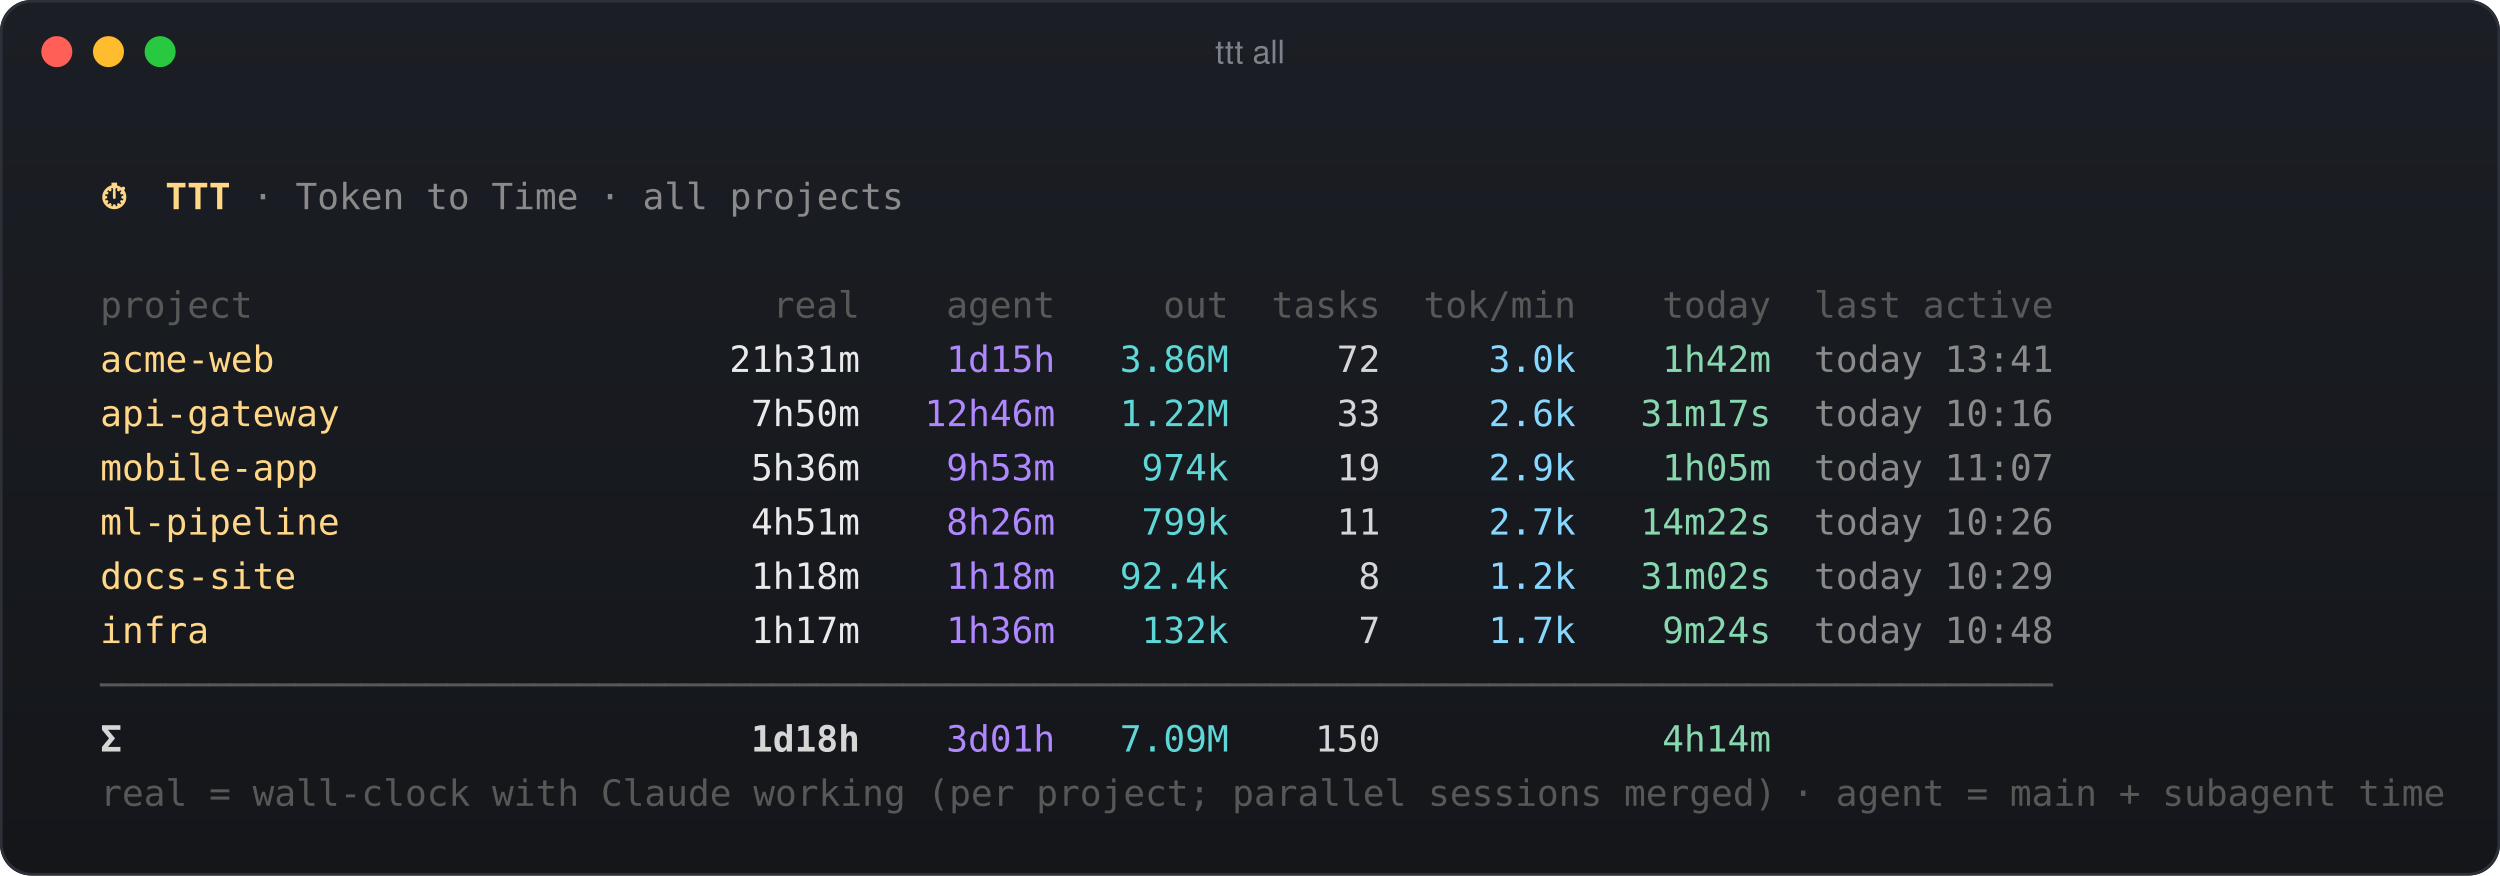
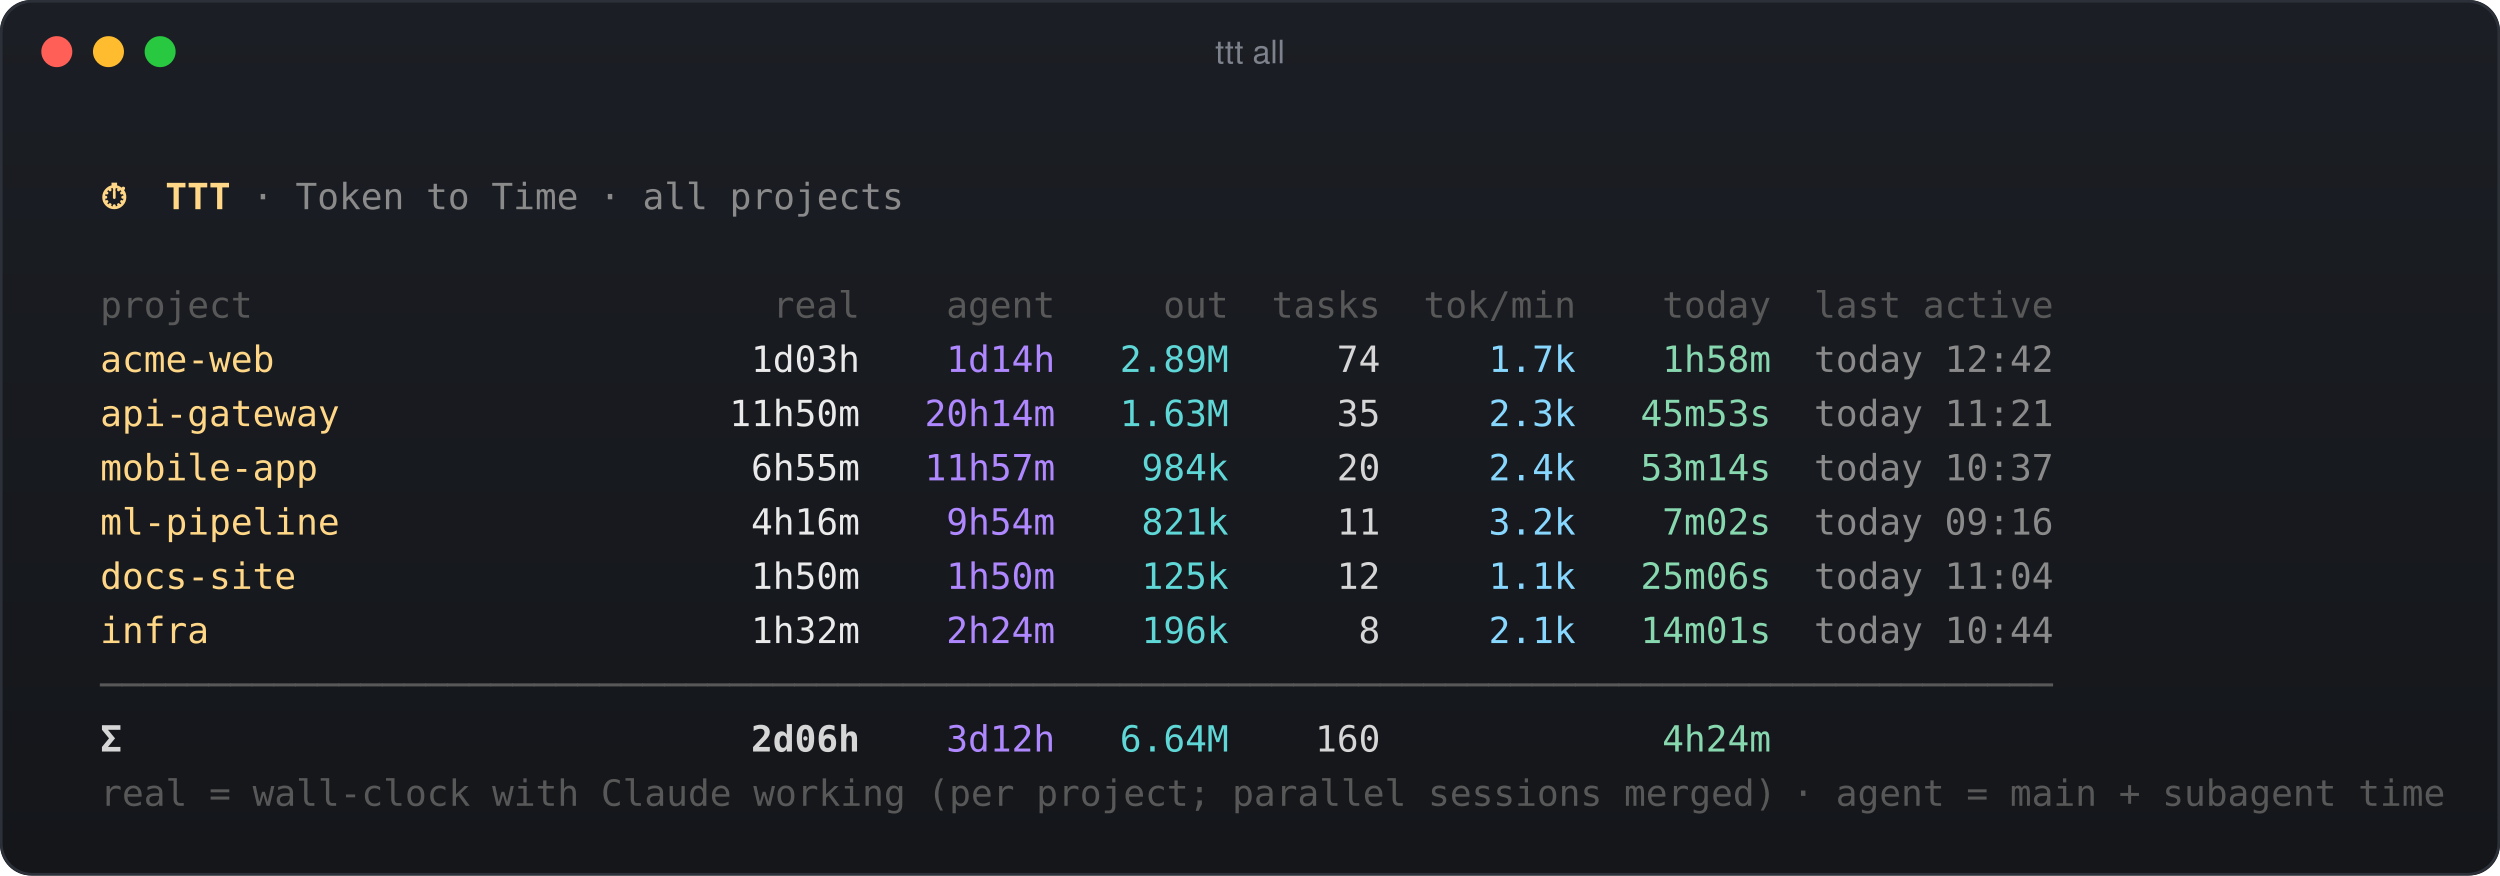
<svg xmlns="http://www.w3.org/2000/svg" width="968" height="339" viewBox="0 0 968 339">
  <defs>
    <linearGradient id="g" x1="0" y1="0" x2="0" y2="1">
      <stop offset="0" stop-color="#1b1e24" />
      <stop offset="1" stop-color="#14161a" />
    </linearGradient>
  </defs>
  <rect width="968" height="339" rx="12" fill="url(#g)" />
  <rect x="0.5" y="0.5" width="967" height="338" rx="12" fill="none" stroke="#2c3038" />
  <circle cx="22" cy="20" r="6" fill="#ff5f57" />
  <circle cx="42" cy="20" r="6" fill="#febc2e" />
  <circle cx="62" cy="20" r="6" fill="#28c840" />
  <text x="484" y="24.5" fill="#7d828c" font-family="-apple-system,Segoe UI,Helvetica,sans-serif" font-size="12.5" text-anchor="middle">ttt all</text>
  <g font-family="SF Mono,Menlo,Monaco,Consolas,monospace" font-size="14" xml:space="preserve" style="white-space:pre">
    <text x="38.8" y="81" fill="rgb(255,215,135)" font-size="13.3" font-weight="700">⏱</text>
    <text x="64.0" y="81" fill="rgb(255,215,135)" font-weight="700">TTT</text>
    <text x="97.6" y="81" fill="rgb(138,138,138)">·</text>
    <text x="114.4" y="81" fill="rgb(138,138,138)">Token to Time</text>
    <text x="232.0" y="81" fill="rgb(138,138,138)">·</text>
    <text x="248.8" y="81" fill="rgb(138,138,138)">all projects</text>
    <text x="38.8" y="123" fill="rgb(88,88,88)">project</text>
    <text x="299.2" y="123" fill="rgb(88,88,88)">real</text>
    <text x="366.4" y="123" fill="rgb(88,88,88)">agent</text>
    <text x="450.4" y="123" fill="rgb(88,88,88)">out</text>
    <text x="492.4" y="123" fill="rgb(88,88,88)">tasks</text>
    <text x="551.2" y="123" fill="rgb(88,88,88)">tok/min</text>
    <text x="643.6" y="123" fill="rgb(88,88,88)">today</text>
    <text x="702.4" y="123" fill="rgb(88,88,88)">last active</text>
    <text x="38.8" y="144" fill="rgb(255,215,135)">acme-web</text>
-     <text x="282.4" y="144" fill="#eaeaea">21h31m</text>
-     <text x="366.4" y="144" fill="rgb(175,135,255)">1d15h</text>
-     <text x="433.6" y="144" fill="rgb(95,215,215)">3.86M</text>
-     <text x="517.6" y="144" fill="#d6d6d6">72</text>
-     <text x="576.4" y="144" fill="rgb(135,215,255)">3.0k</text>
-     <text x="643.6" y="144" fill="rgb(135,215,175)">1h42m</text>
-     <text x="702.4" y="144" fill="rgb(138,138,138)">today 13:41</text>
+     <text x="290.8" y="144" fill="#eaeaea">1d03h</text>
+     <text x="366.4" y="144" fill="rgb(175,135,255)">1d14h</text>
+     <text x="433.6" y="144" fill="rgb(95,215,215)">2.89M</text>
+     <text x="517.6" y="144" fill="#d6d6d6">74</text>
+     <text x="576.4" y="144" fill="rgb(135,215,255)">1.7k</text>
+     <text x="643.6" y="144" fill="rgb(135,215,175)">1h58m</text>
+     <text x="702.4" y="144" fill="rgb(138,138,138)">today 12:42</text>
    <text x="38.8" y="165" fill="rgb(255,215,135)">api-gateway</text>
-     <text x="290.8" y="165" fill="#eaeaea">7h50m</text>
-     <text x="358.0" y="165" fill="rgb(175,135,255)">12h46m</text>
-     <text x="433.6" y="165" fill="rgb(95,215,215)">1.22M</text>
-     <text x="517.6" y="165" fill="#d6d6d6">33</text>
-     <text x="576.4" y="165" fill="rgb(135,215,255)">2.6k</text>
-     <text x="635.2" y="165" fill="rgb(135,215,175)">31m17s</text>
-     <text x="702.4" y="165" fill="rgb(138,138,138)">today 10:16</text>
+     <text x="282.4" y="165" fill="#eaeaea">11h50m</text>
+     <text x="358.0" y="165" fill="rgb(175,135,255)">20h14m</text>
+     <text x="433.6" y="165" fill="rgb(95,215,215)">1.63M</text>
+     <text x="517.6" y="165" fill="#d6d6d6">35</text>
+     <text x="576.4" y="165" fill="rgb(135,215,255)">2.3k</text>
+     <text x="635.2" y="165" fill="rgb(135,215,175)">45m53s</text>
+     <text x="702.4" y="165" fill="rgb(138,138,138)">today 11:21</text>
    <text x="38.8" y="186" fill="rgb(255,215,135)">mobile-app</text>
-     <text x="290.8" y="186" fill="#eaeaea">5h36m</text>
-     <text x="366.4" y="186" fill="rgb(175,135,255)">9h53m</text>
-     <text x="442.0" y="186" fill="rgb(95,215,215)">974k</text>
-     <text x="517.6" y="186" fill="#d6d6d6">19</text>
-     <text x="576.4" y="186" fill="rgb(135,215,255)">2.9k</text>
-     <text x="643.6" y="186" fill="rgb(135,215,175)">1h05m</text>
-     <text x="702.4" y="186" fill="rgb(138,138,138)">today 11:07</text>
+     <text x="290.8" y="186" fill="#eaeaea">6h55m</text>
+     <text x="358.0" y="186" fill="rgb(175,135,255)">11h57m</text>
+     <text x="442.0" y="186" fill="rgb(95,215,215)">984k</text>
+     <text x="517.6" y="186" fill="#d6d6d6">20</text>
+     <text x="576.4" y="186" fill="rgb(135,215,255)">2.4k</text>
+     <text x="635.2" y="186" fill="rgb(135,215,175)">53m14s</text>
+     <text x="702.4" y="186" fill="rgb(138,138,138)">today 10:37</text>
    <text x="38.8" y="207" fill="rgb(255,215,135)">ml-pipeline</text>
-     <text x="290.8" y="207" fill="#eaeaea">4h51m</text>
-     <text x="366.4" y="207" fill="rgb(175,135,255)">8h26m</text>
-     <text x="442.0" y="207" fill="rgb(95,215,215)">799k</text>
+     <text x="290.8" y="207" fill="#eaeaea">4h16m</text>
+     <text x="366.4" y="207" fill="rgb(175,135,255)">9h54m</text>
+     <text x="442.0" y="207" fill="rgb(95,215,215)">821k</text>
    <text x="517.6" y="207" fill="#d6d6d6">11</text>
-     <text x="576.4" y="207" fill="rgb(135,215,255)">2.7k</text>
-     <text x="635.2" y="207" fill="rgb(135,215,175)">14m22s</text>
-     <text x="702.4" y="207" fill="rgb(138,138,138)">today 10:26</text>
+     <text x="576.4" y="207" fill="rgb(135,215,255)">3.2k</text>
+     <text x="643.6" y="207" fill="rgb(135,215,175)">7m02s</text>
+     <text x="702.4" y="207" fill="rgb(138,138,138)">today 09:16</text>
    <text x="38.8" y="228" fill="rgb(255,215,135)">docs-site</text>
-     <text x="290.8" y="228" fill="#eaeaea">1h18m</text>
-     <text x="366.4" y="228" fill="rgb(175,135,255)">1h18m</text>
-     <text x="433.6" y="228" fill="rgb(95,215,215)">92.4k</text>
-     <text x="526.0" y="228" fill="#d6d6d6">8</text>
-     <text x="576.4" y="228" fill="rgb(135,215,255)">1.2k</text>
-     <text x="635.2" y="228" fill="rgb(135,215,175)">31m02s</text>
-     <text x="702.4" y="228" fill="rgb(138,138,138)">today 10:29</text>
+     <text x="290.8" y="228" fill="#eaeaea">1h50m</text>
+     <text x="366.4" y="228" fill="rgb(175,135,255)">1h50m</text>
+     <text x="442.0" y="228" fill="rgb(95,215,215)">125k</text>
+     <text x="517.6" y="228" fill="#d6d6d6">12</text>
+     <text x="576.4" y="228" fill="rgb(135,215,255)">1.1k</text>
+     <text x="635.2" y="228" fill="rgb(135,215,175)">25m06s</text>
+     <text x="702.4" y="228" fill="rgb(138,138,138)">today 11:04</text>
    <text x="38.8" y="249" fill="rgb(255,215,135)">infra</text>
-     <text x="290.8" y="249" fill="#eaeaea">1h17m</text>
-     <text x="366.4" y="249" fill="rgb(175,135,255)">1h36m</text>
-     <text x="442.0" y="249" fill="rgb(95,215,215)">132k</text>
-     <text x="526.0" y="249" fill="#d6d6d6">7</text>
-     <text x="576.4" y="249" fill="rgb(135,215,255)">1.7k</text>
-     <text x="643.6" y="249" fill="rgb(135,215,175)">9m24s</text>
-     <text x="702.4" y="249" fill="rgb(138,138,138)">today 10:48</text>
+     <text x="290.8" y="249" fill="#eaeaea">1h32m</text>
+     <text x="366.4" y="249" fill="rgb(175,135,255)">2h24m</text>
+     <text x="442.0" y="249" fill="rgb(95,215,215)">196k</text>
+     <text x="526.0" y="249" fill="#d6d6d6">8</text>
+     <text x="576.4" y="249" fill="rgb(135,215,255)">2.1k</text>
+     <text x="635.2" y="249" fill="rgb(135,215,175)">14m01s</text>
+     <text x="702.4" y="249" fill="rgb(138,138,138)">today 10:44</text>
    <text x="38.8" y="270" fill="rgb(88,88,88)" textLength="8.4" lengthAdjust="spacingAndGlyphs">─</text>
    <text x="47.2" y="270" fill="rgb(88,88,88)" textLength="8.4" lengthAdjust="spacingAndGlyphs">─</text>
    <text x="55.6" y="270" fill="rgb(88,88,88)" textLength="8.4" lengthAdjust="spacingAndGlyphs">─</text>
    <text x="64.0" y="270" fill="rgb(88,88,88)" textLength="8.4" lengthAdjust="spacingAndGlyphs">─</text>
    <text x="72.4" y="270" fill="rgb(88,88,88)" textLength="8.4" lengthAdjust="spacingAndGlyphs">─</text>
    <text x="80.8" y="270" fill="rgb(88,88,88)" textLength="8.4" lengthAdjust="spacingAndGlyphs">─</text>
    <text x="89.2" y="270" fill="rgb(88,88,88)" textLength="8.4" lengthAdjust="spacingAndGlyphs">─</text>
    <text x="97.6" y="270" fill="rgb(88,88,88)" textLength="8.4" lengthAdjust="spacingAndGlyphs">─</text>
    <text x="106.0" y="270" fill="rgb(88,88,88)" textLength="8.4" lengthAdjust="spacingAndGlyphs">─</text>
    <text x="114.4" y="270" fill="rgb(88,88,88)" textLength="8.4" lengthAdjust="spacingAndGlyphs">─</text>
    <text x="122.8" y="270" fill="rgb(88,88,88)" textLength="8.4" lengthAdjust="spacingAndGlyphs">─</text>
    <text x="131.2" y="270" fill="rgb(88,88,88)" textLength="8.4" lengthAdjust="spacingAndGlyphs">─</text>
    <text x="139.6" y="270" fill="rgb(88,88,88)" textLength="8.4" lengthAdjust="spacingAndGlyphs">─</text>
    <text x="148.0" y="270" fill="rgb(88,88,88)" textLength="8.4" lengthAdjust="spacingAndGlyphs">─</text>
    <text x="156.4" y="270" fill="rgb(88,88,88)" textLength="8.4" lengthAdjust="spacingAndGlyphs">─</text>
    <text x="164.8" y="270" fill="rgb(88,88,88)" textLength="8.4" lengthAdjust="spacingAndGlyphs">─</text>
    <text x="173.2" y="270" fill="rgb(88,88,88)" textLength="8.4" lengthAdjust="spacingAndGlyphs">─</text>
    <text x="181.6" y="270" fill="rgb(88,88,88)" textLength="8.4" lengthAdjust="spacingAndGlyphs">─</text>
    <text x="190.0" y="270" fill="rgb(88,88,88)" textLength="8.4" lengthAdjust="spacingAndGlyphs">─</text>
    <text x="198.4" y="270" fill="rgb(88,88,88)" textLength="8.4" lengthAdjust="spacingAndGlyphs">─</text>
    <text x="206.8" y="270" fill="rgb(88,88,88)" textLength="8.4" lengthAdjust="spacingAndGlyphs">─</text>
    <text x="215.2" y="270" fill="rgb(88,88,88)" textLength="8.4" lengthAdjust="spacingAndGlyphs">─</text>
    <text x="223.6" y="270" fill="rgb(88,88,88)" textLength="8.4" lengthAdjust="spacingAndGlyphs">─</text>
    <text x="232.0" y="270" fill="rgb(88,88,88)" textLength="8.4" lengthAdjust="spacingAndGlyphs">─</text>
    <text x="240.4" y="270" fill="rgb(88,88,88)" textLength="8.4" lengthAdjust="spacingAndGlyphs">─</text>
    <text x="248.8" y="270" fill="rgb(88,88,88)" textLength="8.4" lengthAdjust="spacingAndGlyphs">─</text>
    <text x="257.2" y="270" fill="rgb(88,88,88)" textLength="8.4" lengthAdjust="spacingAndGlyphs">─</text>
    <text x="265.6" y="270" fill="rgb(88,88,88)" textLength="8.4" lengthAdjust="spacingAndGlyphs">─</text>
    <text x="274.0" y="270" fill="rgb(88,88,88)" textLength="8.4" lengthAdjust="spacingAndGlyphs">─</text>
    <text x="282.4" y="270" fill="rgb(88,88,88)" textLength="8.4" lengthAdjust="spacingAndGlyphs">─</text>
    <text x="290.8" y="270" fill="rgb(88,88,88)" textLength="8.4" lengthAdjust="spacingAndGlyphs">─</text>
    <text x="299.2" y="270" fill="rgb(88,88,88)" textLength="8.4" lengthAdjust="spacingAndGlyphs">─</text>
    <text x="307.6" y="270" fill="rgb(88,88,88)" textLength="8.4" lengthAdjust="spacingAndGlyphs">─</text>
    <text x="316.0" y="270" fill="rgb(88,88,88)" textLength="8.4" lengthAdjust="spacingAndGlyphs">─</text>
    <text x="324.4" y="270" fill="rgb(88,88,88)" textLength="8.4" lengthAdjust="spacingAndGlyphs">─</text>
    <text x="332.8" y="270" fill="rgb(88,88,88)" textLength="8.4" lengthAdjust="spacingAndGlyphs">─</text>
    <text x="341.2" y="270" fill="rgb(88,88,88)" textLength="8.4" lengthAdjust="spacingAndGlyphs">─</text>
    <text x="349.6" y="270" fill="rgb(88,88,88)" textLength="8.4" lengthAdjust="spacingAndGlyphs">─</text>
    <text x="358.0" y="270" fill="rgb(88,88,88)" textLength="8.4" lengthAdjust="spacingAndGlyphs">─</text>
    <text x="366.4" y="270" fill="rgb(88,88,88)" textLength="8.4" lengthAdjust="spacingAndGlyphs">─</text>
    <text x="374.8" y="270" fill="rgb(88,88,88)" textLength="8.4" lengthAdjust="spacingAndGlyphs">─</text>
    <text x="383.2" y="270" fill="rgb(88,88,88)" textLength="8.4" lengthAdjust="spacingAndGlyphs">─</text>
    <text x="391.6" y="270" fill="rgb(88,88,88)" textLength="8.4" lengthAdjust="spacingAndGlyphs">─</text>
    <text x="400.0" y="270" fill="rgb(88,88,88)" textLength="8.4" lengthAdjust="spacingAndGlyphs">─</text>
    <text x="408.4" y="270" fill="rgb(88,88,88)" textLength="8.4" lengthAdjust="spacingAndGlyphs">─</text>
    <text x="416.8" y="270" fill="rgb(88,88,88)" textLength="8.4" lengthAdjust="spacingAndGlyphs">─</text>
    <text x="425.2" y="270" fill="rgb(88,88,88)" textLength="8.4" lengthAdjust="spacingAndGlyphs">─</text>
    <text x="433.6" y="270" fill="rgb(88,88,88)" textLength="8.4" lengthAdjust="spacingAndGlyphs">─</text>
    <text x="442.0" y="270" fill="rgb(88,88,88)" textLength="8.4" lengthAdjust="spacingAndGlyphs">─</text>
    <text x="450.4" y="270" fill="rgb(88,88,88)" textLength="8.4" lengthAdjust="spacingAndGlyphs">─</text>
    <text x="458.8" y="270" fill="rgb(88,88,88)" textLength="8.4" lengthAdjust="spacingAndGlyphs">─</text>
    <text x="467.2" y="270" fill="rgb(88,88,88)" textLength="8.4" lengthAdjust="spacingAndGlyphs">─</text>
    <text x="475.6" y="270" fill="rgb(88,88,88)" textLength="8.4" lengthAdjust="spacingAndGlyphs">─</text>
    <text x="484.0" y="270" fill="rgb(88,88,88)" textLength="8.4" lengthAdjust="spacingAndGlyphs">─</text>
    <text x="492.4" y="270" fill="rgb(88,88,88)" textLength="8.4" lengthAdjust="spacingAndGlyphs">─</text>
    <text x="500.8" y="270" fill="rgb(88,88,88)" textLength="8.4" lengthAdjust="spacingAndGlyphs">─</text>
    <text x="509.2" y="270" fill="rgb(88,88,88)" textLength="8.4" lengthAdjust="spacingAndGlyphs">─</text>
    <text x="517.6" y="270" fill="rgb(88,88,88)" textLength="8.4" lengthAdjust="spacingAndGlyphs">─</text>
    <text x="526.0" y="270" fill="rgb(88,88,88)" textLength="8.4" lengthAdjust="spacingAndGlyphs">─</text>
    <text x="534.4" y="270" fill="rgb(88,88,88)" textLength="8.4" lengthAdjust="spacingAndGlyphs">─</text>
    <text x="542.8" y="270" fill="rgb(88,88,88)" textLength="8.4" lengthAdjust="spacingAndGlyphs">─</text>
    <text x="551.2" y="270" fill="rgb(88,88,88)" textLength="8.4" lengthAdjust="spacingAndGlyphs">─</text>
    <text x="559.6" y="270" fill="rgb(88,88,88)" textLength="8.4" lengthAdjust="spacingAndGlyphs">─</text>
    <text x="568.0" y="270" fill="rgb(88,88,88)" textLength="8.4" lengthAdjust="spacingAndGlyphs">─</text>
    <text x="576.4" y="270" fill="rgb(88,88,88)" textLength="8.4" lengthAdjust="spacingAndGlyphs">─</text>
    <text x="584.8" y="270" fill="rgb(88,88,88)" textLength="8.4" lengthAdjust="spacingAndGlyphs">─</text>
    <text x="593.2" y="270" fill="rgb(88,88,88)" textLength="8.4" lengthAdjust="spacingAndGlyphs">─</text>
    <text x="601.6" y="270" fill="rgb(88,88,88)" textLength="8.4" lengthAdjust="spacingAndGlyphs">─</text>
    <text x="610.0" y="270" fill="rgb(88,88,88)" textLength="8.4" lengthAdjust="spacingAndGlyphs">─</text>
    <text x="618.4" y="270" fill="rgb(88,88,88)" textLength="8.4" lengthAdjust="spacingAndGlyphs">─</text>
    <text x="626.8" y="270" fill="rgb(88,88,88)" textLength="8.4" lengthAdjust="spacingAndGlyphs">─</text>
    <text x="635.2" y="270" fill="rgb(88,88,88)" textLength="8.4" lengthAdjust="spacingAndGlyphs">─</text>
    <text x="643.6" y="270" fill="rgb(88,88,88)" textLength="8.4" lengthAdjust="spacingAndGlyphs">─</text>
    <text x="652.0" y="270" fill="rgb(88,88,88)" textLength="8.4" lengthAdjust="spacingAndGlyphs">─</text>
    <text x="660.4" y="270" fill="rgb(88,88,88)" textLength="8.4" lengthAdjust="spacingAndGlyphs">─</text>
    <text x="668.8" y="270" fill="rgb(88,88,88)" textLength="8.4" lengthAdjust="spacingAndGlyphs">─</text>
    <text x="677.2" y="270" fill="rgb(88,88,88)" textLength="8.4" lengthAdjust="spacingAndGlyphs">─</text>
    <text x="685.6" y="270" fill="rgb(88,88,88)" textLength="8.4" lengthAdjust="spacingAndGlyphs">─</text>
    <text x="694.0" y="270" fill="rgb(88,88,88)" textLength="8.4" lengthAdjust="spacingAndGlyphs">─</text>
    <text x="702.4" y="270" fill="rgb(88,88,88)" textLength="8.4" lengthAdjust="spacingAndGlyphs">─</text>
    <text x="710.8" y="270" fill="rgb(88,88,88)" textLength="8.4" lengthAdjust="spacingAndGlyphs">─</text>
    <text x="719.2" y="270" fill="rgb(88,88,88)" textLength="8.4" lengthAdjust="spacingAndGlyphs">─</text>
    <text x="727.6" y="270" fill="rgb(88,88,88)" textLength="8.4" lengthAdjust="spacingAndGlyphs">─</text>
    <text x="736.0" y="270" fill="rgb(88,88,88)" textLength="8.4" lengthAdjust="spacingAndGlyphs">─</text>
    <text x="744.4" y="270" fill="rgb(88,88,88)" textLength="8.4" lengthAdjust="spacingAndGlyphs">─</text>
    <text x="752.8" y="270" fill="rgb(88,88,88)" textLength="8.4" lengthAdjust="spacingAndGlyphs">─</text>
    <text x="761.2" y="270" fill="rgb(88,88,88)" textLength="8.4" lengthAdjust="spacingAndGlyphs">─</text>
    <text x="769.6" y="270" fill="rgb(88,88,88)" textLength="8.4" lengthAdjust="spacingAndGlyphs">─</text>
    <text x="778.0" y="270" fill="rgb(88,88,88)" textLength="8.4" lengthAdjust="spacingAndGlyphs">─</text>
    <text x="786.4" y="270" fill="rgb(88,88,88)" textLength="8.4" lengthAdjust="spacingAndGlyphs">─</text>
    <text x="38.8" y="291" fill="#d6d6d6" font-weight="700">Σ</text>
-     <text x="290.8" y="291" fill="#d6d6d6" font-weight="700">1d18h</text>
-     <text x="366.4" y="291" fill="rgb(175,135,255)">3d01h</text>
-     <text x="433.6" y="291" fill="rgb(95,215,215)">7.09M</text>
-     <text x="509.2" y="291" fill="#d6d6d6">150</text>
-     <text x="643.6" y="291" fill="rgb(135,215,175)">4h14m</text>
+     <text x="290.8" y="291" fill="#d6d6d6" font-weight="700">2d06h</text>
+     <text x="366.4" y="291" fill="rgb(175,135,255)">3d12h</text>
+     <text x="433.6" y="291" fill="rgb(95,215,215)">6.64M</text>
+     <text x="509.2" y="291" fill="#d6d6d6">160</text>
+     <text x="643.6" y="291" fill="rgb(135,215,175)">4h24m</text>
    <text x="38.8" y="312" fill="rgb(88,88,88)">real = wall-clock with Claude working (per project; parallel sessions merged)</text>
    <text x="694.0" y="312" fill="rgb(88,88,88)">·</text>
    <text x="710.8" y="312" fill="rgb(88,88,88)">agent = main + subagent time</text>
  </g>
</svg>
